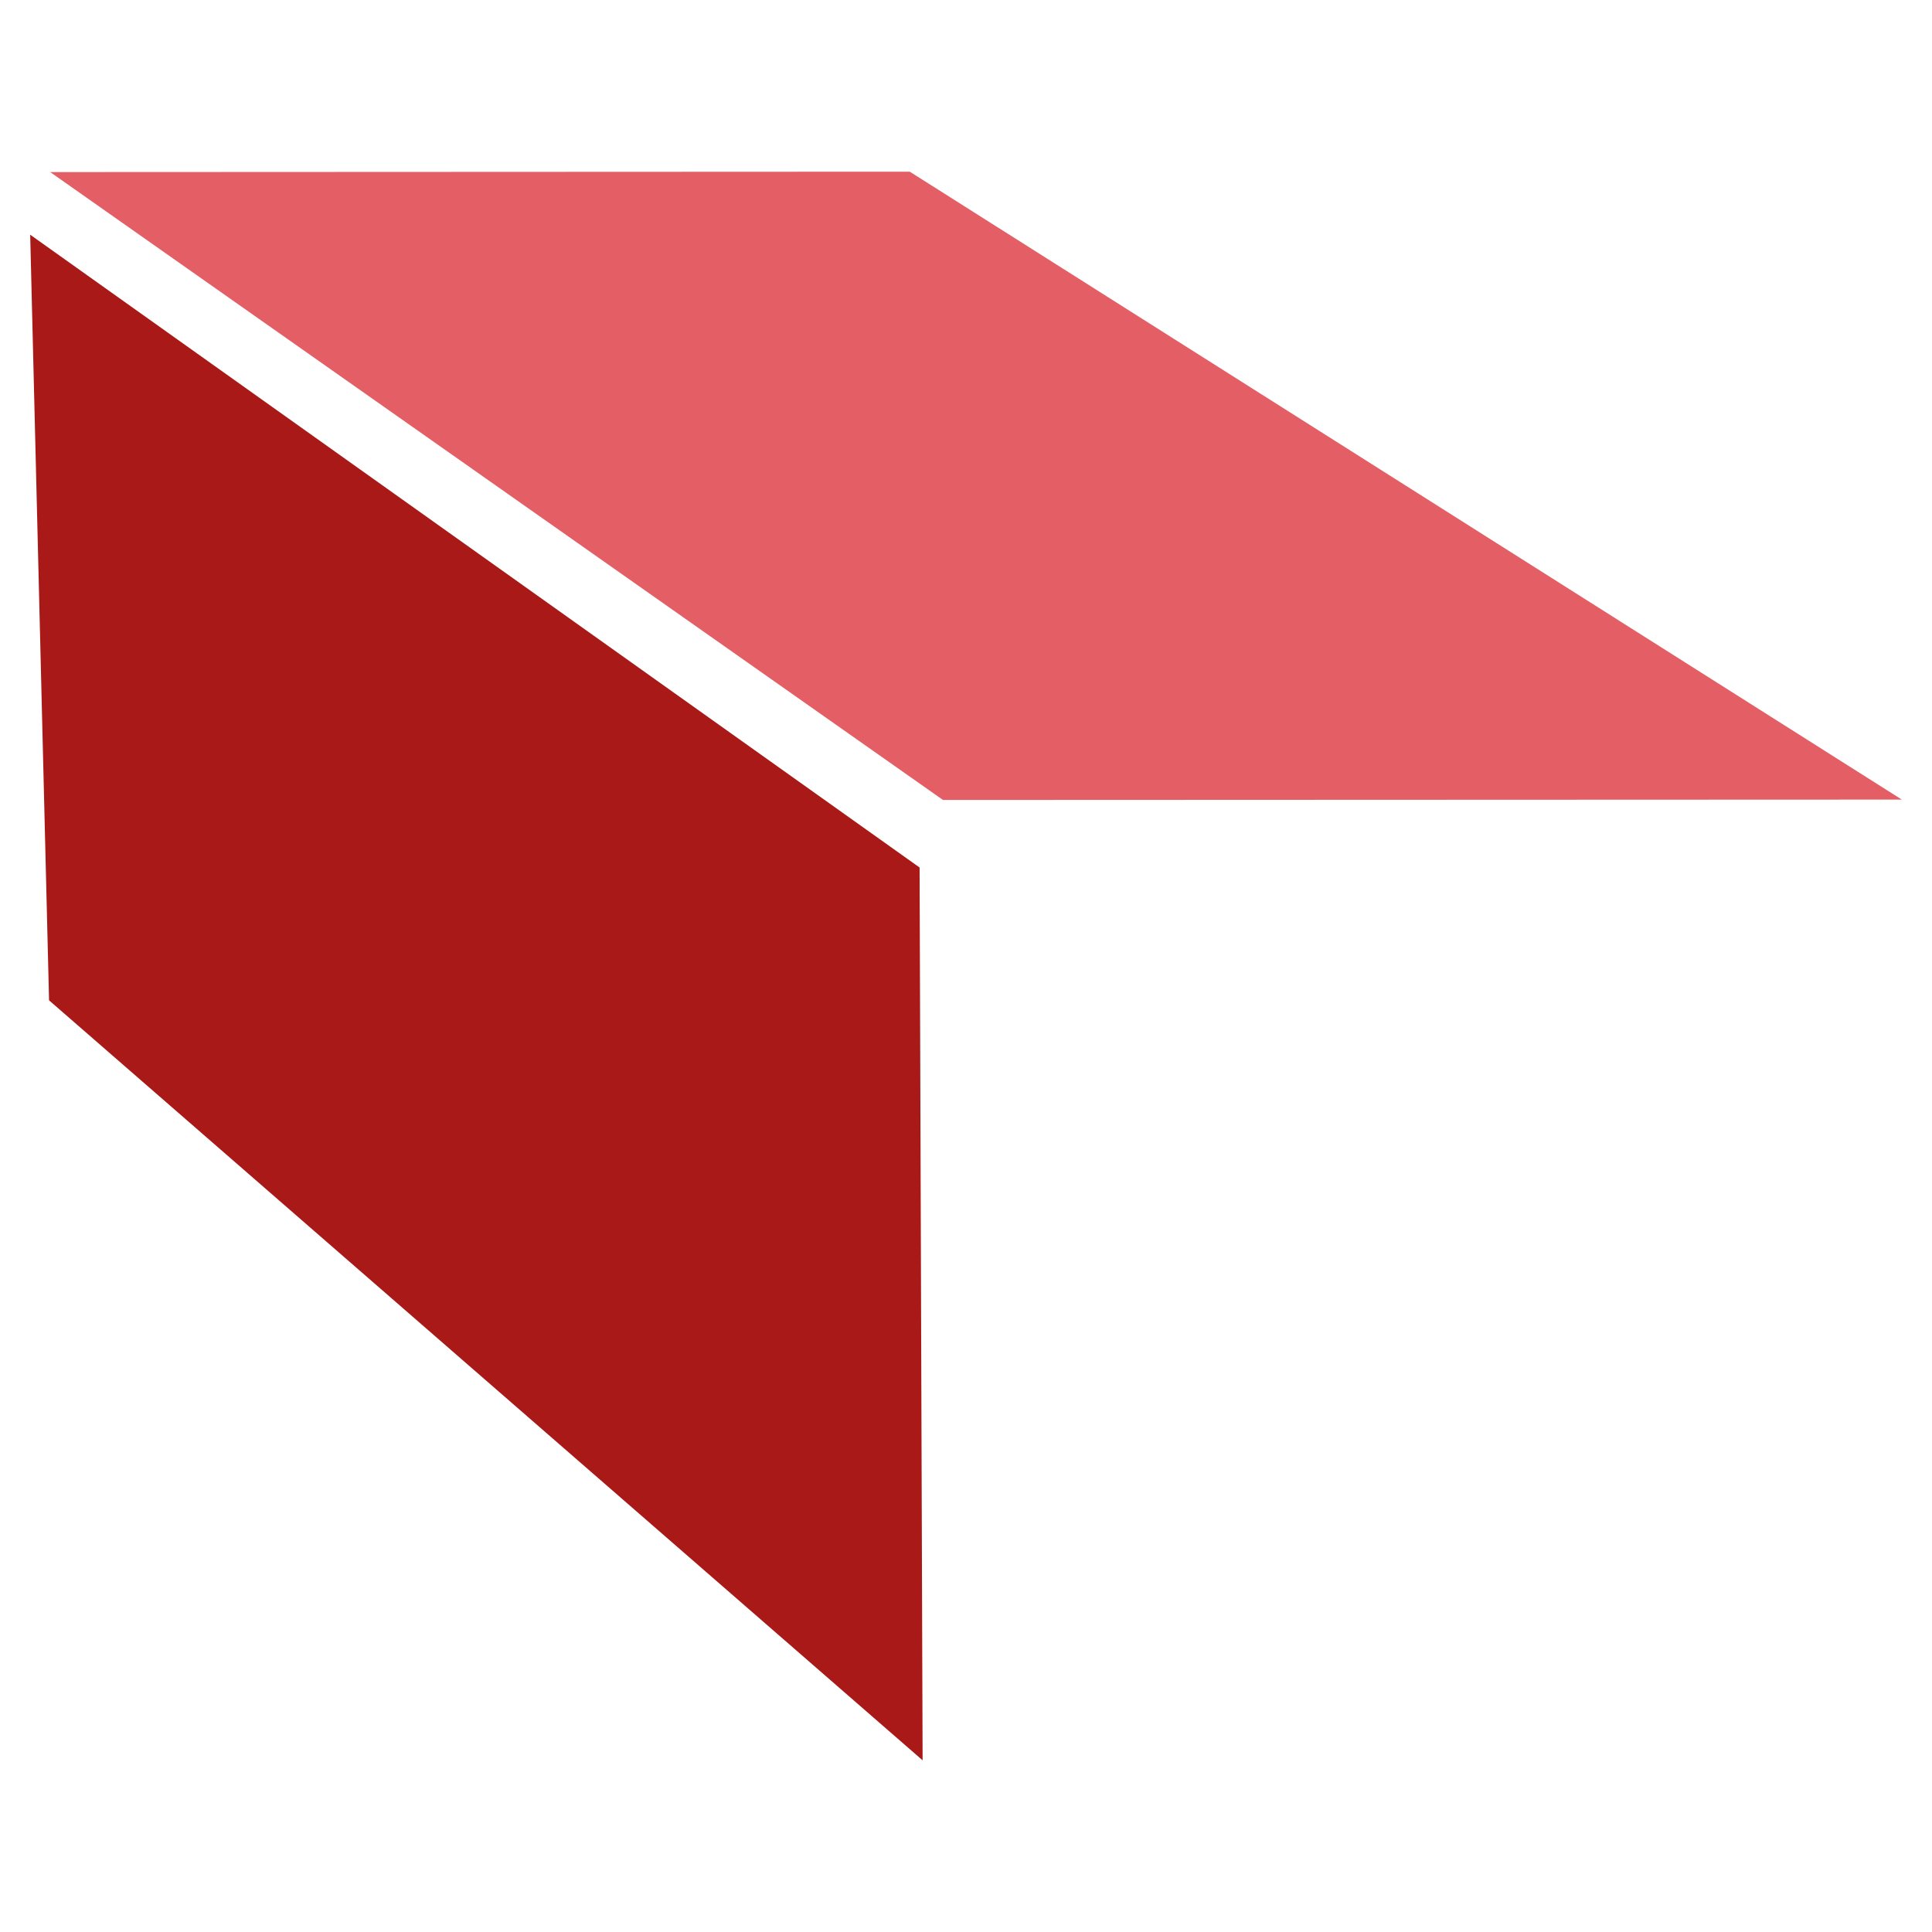
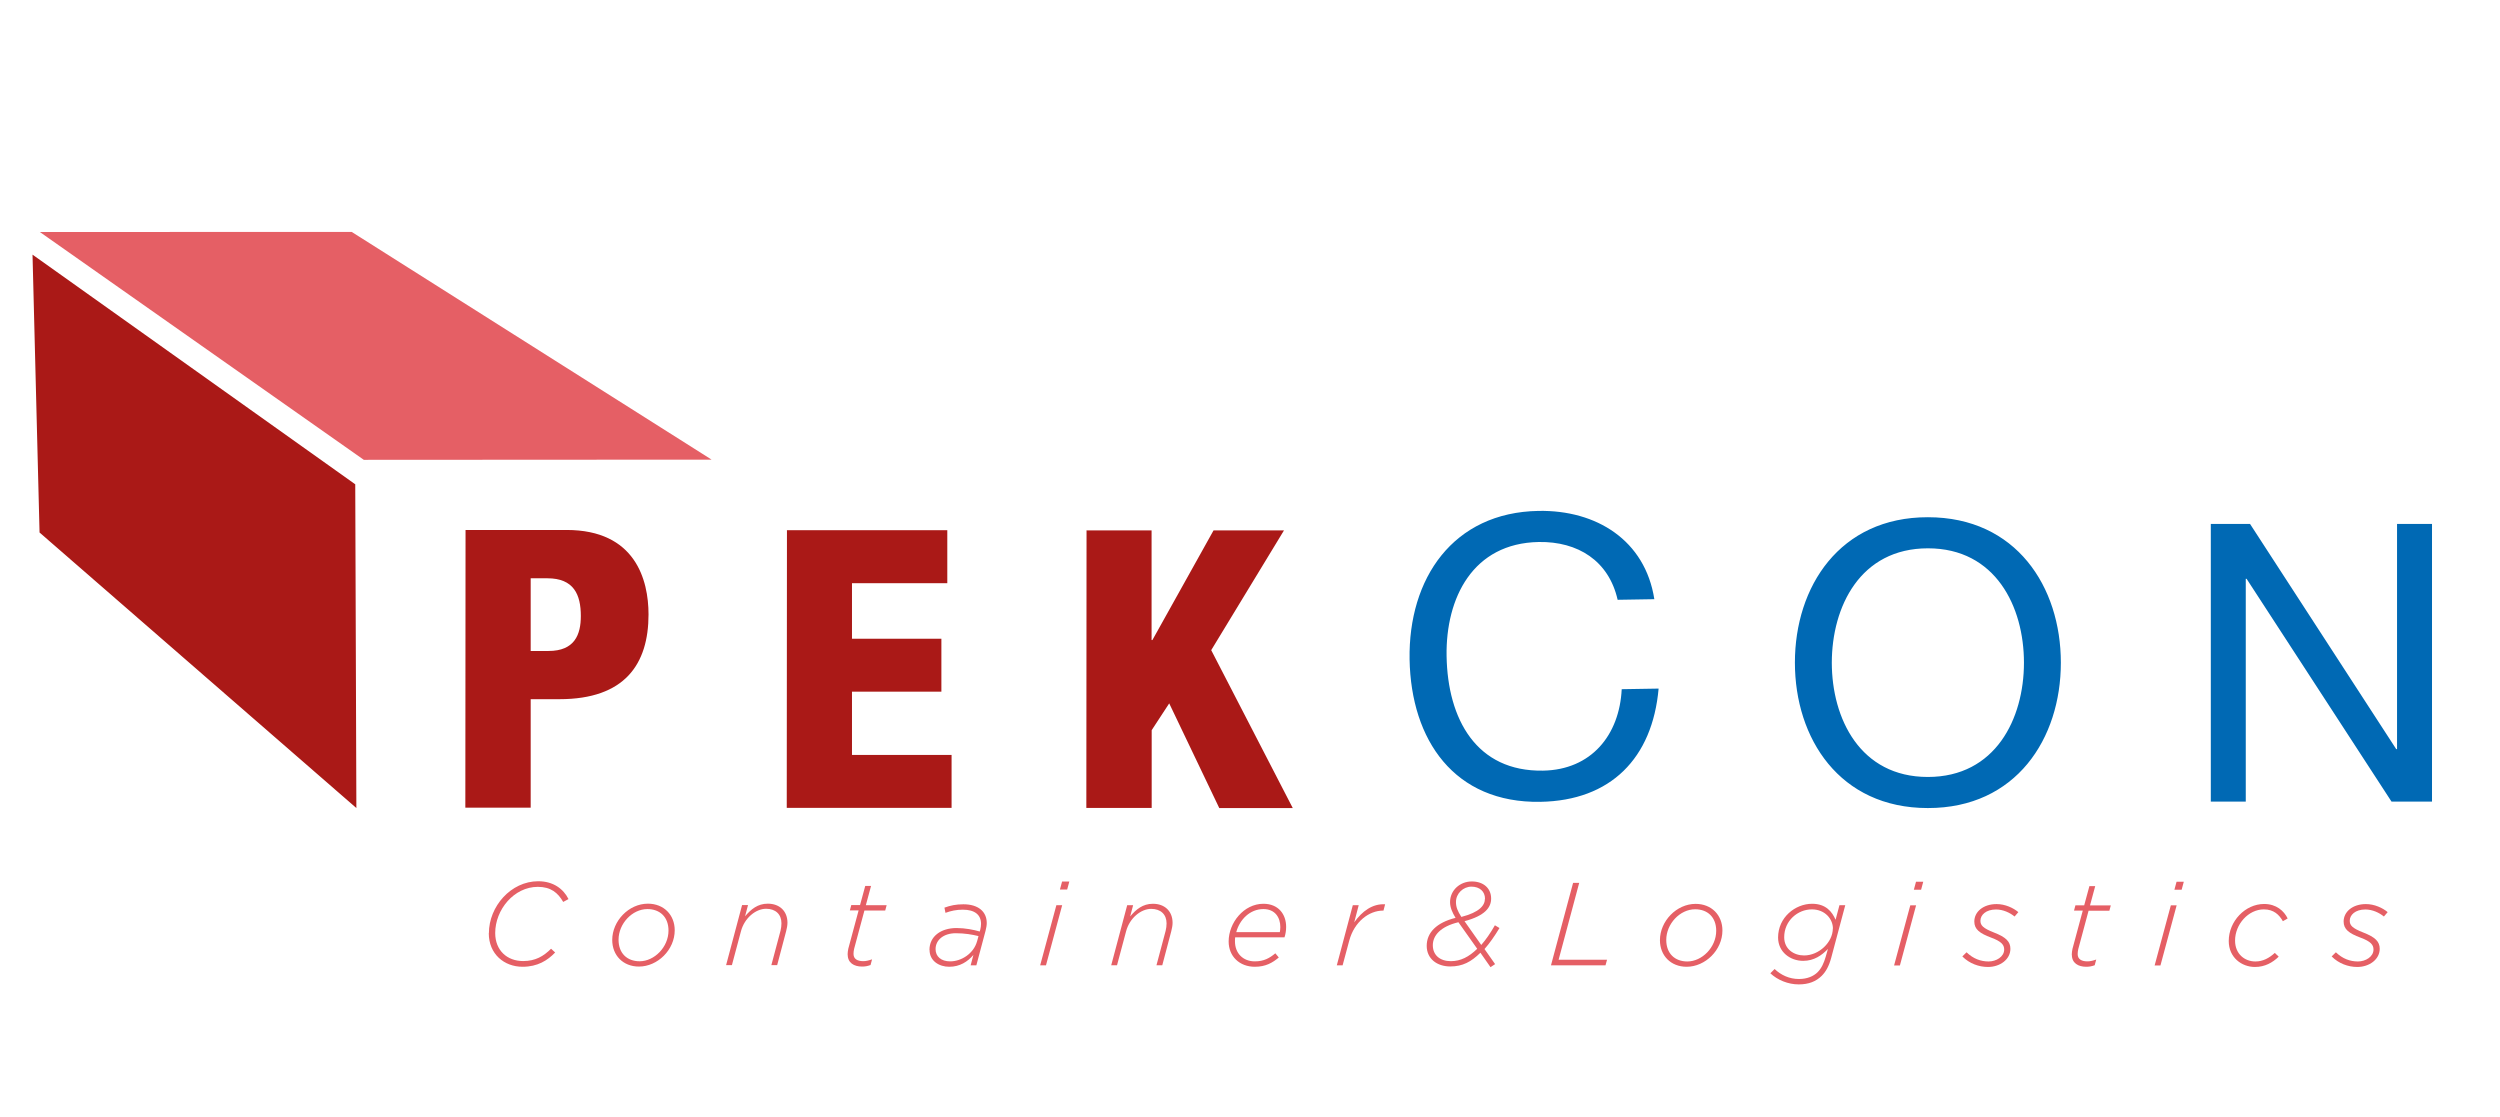
- <svg xmlns="http://www.w3.org/2000/svg" id="Layer_1" version="1.1" viewBox="0 0 512 512">
+ <svg xmlns="http://www.w3.org/2000/svg" id="Layer_1" viewBox="0 0 245.25 109.5">
  <defs>
-     <style>
-       .st0 {
-         fill: #e45e65;
-       }
- 
-       .st1 {
-         fill: #a91917;
-       }
-     </style>
+     <style>.cls-1{fill:#aa1917;}.cls-2{fill:#0069b4;}.cls-3{fill:#e55f65;}</style>
  </defs>
-   <polyline class="st0" points="17.6 45.6 241.1 45.5 504 211.9 249.9 212 13.3 45.6" />
-   <polygon class="st1" points="8 62.2 243.7 229.9 244.5 466.5 13 265.1 8 62.2" />
+   <path class="cls-1" d="M45.66,51.99h9.92c6.75,0,8.04,4.89,8.04,8.29,0,4.88-2.33,8.31-8.74,8.31h-2.82s0,10.64,0,10.64h-6.41s.02-27.24.02-27.24ZM52.06,63.86h1.75c2.56,0,3.17-1.6,3.17-3.43,0-2.1-.69-3.7-3.28-3.7h-1.64s0,7.13,0,7.13ZM77.18,52.01h15.75s0,5.2,0,5.2h-9.35s0,5.45,0,5.45h8.77s0,5.19,0,5.19h-8.77s0,6.21,0,6.21h9.77s0,5.19,0,5.19h-16.17s.02-27.25.02-27.25ZM106.56,52.03h6.41s0,10.76,0,10.76h.08s6-10.76,6-10.76h6.91s-7.14,11.75-7.14,11.75l8,15.49h-7.21s-4.91-10.27-4.91-10.27l-1.72,2.63v7.63s-6.41,0-6.41,0l.02-27.24Z" />
+   <path class="cls-2" d="M158.69,58.84c-.87-3.84-3.91-5.73-7.73-5.67-6.48.11-9.14,5.49-9.05,11.18.1,6.22,2.94,11.36,9.46,11.25,4.73-.08,7.5-3.48,7.72-7.99l3.62-.06c-.61,6.84-4.7,10.99-11.6,11.11-8.43.14-12.69-6.04-12.83-13.98-.13-7.93,4.26-14.42,12.65-14.56,5.68-.1,10.46,2.88,11.36,8.66l-3.62.06ZM189.13,50.74c8.66,0,13.04,6.83,13.04,14.27,0,7.44-4.39,14.27-13.05,14.26-8.66,0-13.04-6.83-13.04-14.27,0-7.44,4.39-14.27,13.05-14.26M189.12,76.22c6.64,0,9.43-5.72,9.43-11.21,0-5.49-2.78-11.22-9.42-11.22-6.64,0-9.42,5.72-9.43,11.21,0,5.49,2.78,11.22,9.42,11.22M216.88,51.4h3.85s14.34,22.09,14.34,22.09h.08s0-22.09,0-22.09h3.43s0,27.24,0,27.24h-3.97s-14.22-21.86-14.22-21.86h-.08s0,21.86,0,21.86h-3.43s0-27.24,0-27.24Z" />
+   <polyline class="cls-3" points="4.49 22.76 34.5 22.75 69.81 45.09 35.69 45.11 3.91 22.76" />
+   <polygon class="cls-1" points="3.19 24.98 34.85 47.51 34.96 79.27 3.88 52.24 3.19 24.98" />
+   <path class="cls-3" d="M47.96,91.55c0-2.63,2.16-5.1,4.84-5.1,1.48,0,2.47.75,2.97,1.75l-.52.28c-.52-.9-1.21-1.48-2.49-1.48-2.34,0-4.18,2.24-4.18,4.53,0,1.7,1.16,2.75,2.74,2.75,1.2,0,2-.47,2.74-1.21l.4.37c-.74.77-1.71,1.4-3.2,1.4-1.79,0-3.31-1.24-3.31-3.29" />
+   <path class="cls-3" d="M60.06,92.21c0-1.86,1.62-3.56,3.5-3.56,1.56,0,2.63,1.1,2.63,2.61,0,1.92-1.68,3.56-3.51,3.56-1.56,0-2.62-1.1-2.62-2.61M65.58,91.29c0-1.33-.84-2.11-2.07-2.11-1.49,0-2.83,1.43-2.83,3.01,0,1.33.84,2.11,2.07,2.11,1.43,0,2.83-1.38,2.83-3.01" />
+   <path class="cls-3" d="M72.81,88.79h.57s-.29,1.1-.29,1.1c.58-.69,1.24-1.24,2.23-1.24,1.17,0,1.93.74,1.93,1.87,0,.26-.06.55-.13.83l-.88,3.33h-.57s.9-3.38.9-3.38c.06-.22.09-.51.09-.73,0-.88-.58-1.42-1.51-1.42-1.01,0-2.12.91-2.46,2.2l-.89,3.33h-.57s1.57-5.9,1.57-5.9Z" />
+   <path class="cls-3" d="M83.15,93.63c0-.18.04-.42.07-.57l1.01-3.75h-.86s.14-.52.14-.52h.86s.51-1.88.51-1.88h.57s-.51,1.89-.51,1.89h2.04s-.14.52-.14.52h-2.04s-1.01,3.76-1.01,3.76c-.04.15-.06.36-.06.5,0,.49.37.71.96.71.25,0,.52-.06.86-.18l-.15.56c-.31.11-.53.15-.83.15-.79,0-1.41-.36-1.41-1.17" />
+   <path class="cls-3" d="M91.18,93.18c0-1.31,1.11-2.14,2.66-2.14.84,0,1.68.17,2.27.34l.05-.16c.05-.17.08-.43.08-.59,0-.89-.62-1.39-1.78-1.39-.65,0-1.15.11-1.71.31l-.1-.51c.58-.21,1.13-.33,1.86-.33,1.45,0,2.29.71,2.29,1.84,0,.22-.05.51-.12.77l-.9,3.38h-.56s.27-1.02.27-1.02c-.57.67-1.34,1.16-2.37,1.16-.98,0-1.93-.56-1.93-1.65M95.85,92.35l.14-.52c-.6-.15-1.36-.28-2.23-.28-1.18,0-1.98.65-1.98,1.56,0,.73.55,1.2,1.43,1.2,1.11,0,2.31-.77,2.64-1.97" />
+   <path class="cls-3" d="M103.63,88.8h.57s-1.59,5.9-1.59,5.9h-.57s1.59-5.9,1.59-5.9ZM104.19,86.48h.71s-.21.78-.21.78h-.71s.21-.78.21-.78Z" />
+   <path class="cls-3" d="M110.59,88.8h.57s-.29,1.1-.29,1.1c.58-.69,1.24-1.24,2.23-1.24,1.17,0,1.93.74,1.93,1.87,0,.26-.06.55-.13.83l-.88,3.33h-.57s.9-3.38.9-3.38c.06-.22.09-.51.09-.73,0-.88-.58-1.42-1.51-1.42-1.01,0-2.12.91-2.46,2.2l-.89,3.33h-.57s1.57-5.9,1.57-5.9Z" />
+   <path class="cls-3" d="M121.17,91.95c-.02.14-.02.27-.02.39,0,1.19.8,1.97,1.95,1.97.89,0,1.45-.32,2.01-.79l.34.41c-.61.51-1.28.91-2.35.91-1.5,0-2.57-1.02-2.57-2.48,0-1.84,1.49-3.7,3.41-3.7,1.48,0,2.23,1.04,2.23,2.26,0,.39-.06.73-.16,1.03h-4.85ZM121.27,91.44h4.28c.02-.1.05-.27.05-.49,0-.95-.52-1.77-1.66-1.77-1.33,0-2.33,1.04-2.66,2.25" />
+   <path class="cls-3" d="M132.72,88.8h.57s-.44,1.68-.44,1.68c.78-1.09,1.78-1.84,3.03-1.77l-.16.62h-.05c-1.36,0-2.81,1.08-3.31,2.95l-.65,2.42h-.57s1.57-5.9,1.57-5.9Z" />
+   <path class="cls-3" d="M145.23,93.46c-.9.89-1.74,1.35-2.96,1.35-1.28,0-2.31-.74-2.31-2.02,0-1.3.96-2.28,2.83-2.75-.32-.52-.54-1.02-.54-1.54,0-1.17.98-2.03,2.13-2.03s1.9.67,1.9,1.68c0,.87-.6,1.68-2.61,2.22l1.64,2.33c.46-.52.91-1.18,1.34-1.93l.45.27c-.5.82-.97,1.5-1.47,2.06l1.04,1.48-.45.3-.98-1.4ZM144.91,93.07l-1.84-2.6c-1.75.42-2.51,1.3-2.51,2.26,0,.96.69,1.56,1.77,1.56.96,0,1.77-.42,2.58-1.21M145.68,88.17c0-.71-.52-1.19-1.33-1.19-.81,0-1.52.67-1.52,1.51,0,.49.16.89.53,1.46,1.79-.46,2.31-1.14,2.31-1.78" />
+   <polygon class="cls-3" points="154.32 86.61 154.92 86.61 152.9 94.15 157.65 94.15 157.5 94.7 152.15 94.7 154.32 86.61" />
+   <path class="cls-3" d="M162.84,92.23c0-1.86,1.62-3.56,3.5-3.56,1.56,0,2.63,1.1,2.63,2.61,0,1.92-1.68,3.56-3.51,3.56-1.56,0-2.62-1.1-2.62-2.61M168.36,91.31c0-1.33-.84-2.11-2.07-2.11-1.49,0-2.83,1.43-2.83,3.01,0,1.33.84,2.11,2.07,2.11,1.43,0,2.83-1.38,2.83-3.01" />
+   <path class="cls-3" d="M173.67,95.48l.42-.42c.62.59,1.43.98,2.39.98.82,0,1.43-.28,1.82-.66.39-.39.62-.89.81-1.55l.21-.74c-.59.62-1.36,1.17-2.43,1.17-1.26,0-2.46-.86-2.46-2.29,0-1.97,1.68-3.31,3.34-3.31,1.36,0,1.97.8,2.3,1.57l.38-1.43h.57s-1.38,5.17-1.38,5.17c-.22.81-.52,1.35-.93,1.76-.56.55-1.27.84-2.26.84-1.04,0-2.08-.43-2.79-1.1M179.81,91.1c0-.94-.77-1.89-2.07-1.89-1.38,0-2.71,1.11-2.71,2.73,0,1.18.96,1.79,1.95,1.79,1.48,0,2.82-1.31,2.82-2.64" />
+   <path class="cls-3" d="M187.4,88.81h.57s-1.59,5.9-1.59,5.9h-.57s1.59-5.9,1.59-5.9ZM187.96,86.5h.71s-.21.78-.21.78h-.71s.21-.78.21-.78Z" />
+   <path class="cls-3" d="M192.51,93.82l.41-.4c.65.63,1.39.9,2.16.9.75,0,1.53-.46,1.53-1.17,0-.45-.25-.79-1.28-1.17-1.12-.42-1.65-.81-1.65-1.58,0-.94.86-1.71,2.19-1.71.83,0,1.63.37,2.13.79l-.37.43c-.45-.37-1.12-.69-1.82-.69-.99,0-1.53.54-1.53,1.1,0,.45.23.73,1.33,1.16,1.18.46,1.61.89,1.61,1.6,0,1.03-1.01,1.78-2.2,1.78-.91,0-1.83-.35-2.5-1.02" />
+   <path class="cls-3" d="M203.24,93.65c0-.18.04-.42.07-.57l1.01-3.75h-.86s.14-.52.14-.52h.86s.51-1.88.51-1.88h.57s-.51,1.89-.51,1.89h2.04s-.14.52-.14.52h-2.04s-1.01,3.76-1.01,3.76c-.04.15-.06.36-.06.5,0,.49.37.71.96.71.25,0,.52-.06.86-.18l-.15.56c-.31.11-.53.15-.83.15-.79,0-1.41-.36-1.41-1.17" />
+   <path class="cls-3" d="M212.96,88.81h.57s-1.59,5.9-1.59,5.9h-.57s1.59-5.9,1.59-5.9ZM213.52,86.5h.71s-.21.78-.21.78h-.71s.21-.78.21-.78Z" />
+   <path class="cls-3" d="M218.64,92.31c0-1.93,1.61-3.63,3.47-3.63,1.2,0,1.95.68,2.31,1.42l-.47.27c-.36-.63-.89-1.16-1.87-1.16-1.5,0-2.82,1.45-2.82,3.06,0,1.33.96,2.05,1.99,2.05.76,0,1.36-.34,1.91-.84l.38.37c-.6.58-1.35,1.01-2.33,1.01-1.3,0-2.57-.93-2.57-2.54" />
+   <path class="cls-3" d="M228.74,93.82l.41-.4c.65.63,1.39.9,2.16.9.75,0,1.53-.46,1.53-1.17,0-.45-.25-.79-1.28-1.17-1.12-.42-1.65-.81-1.65-1.58,0-.94.86-1.71,2.19-1.71.83,0,1.63.37,2.13.79l-.37.43c-.45-.37-1.12-.69-1.82-.69-.99,0-1.53.54-1.53,1.1,0,.45.23.73,1.33,1.16,1.18.46,1.61.89,1.61,1.6,0,1.03-1.01,1.78-2.2,1.78-.91,0-1.83-.35-2.5-1.02" />
</svg>
